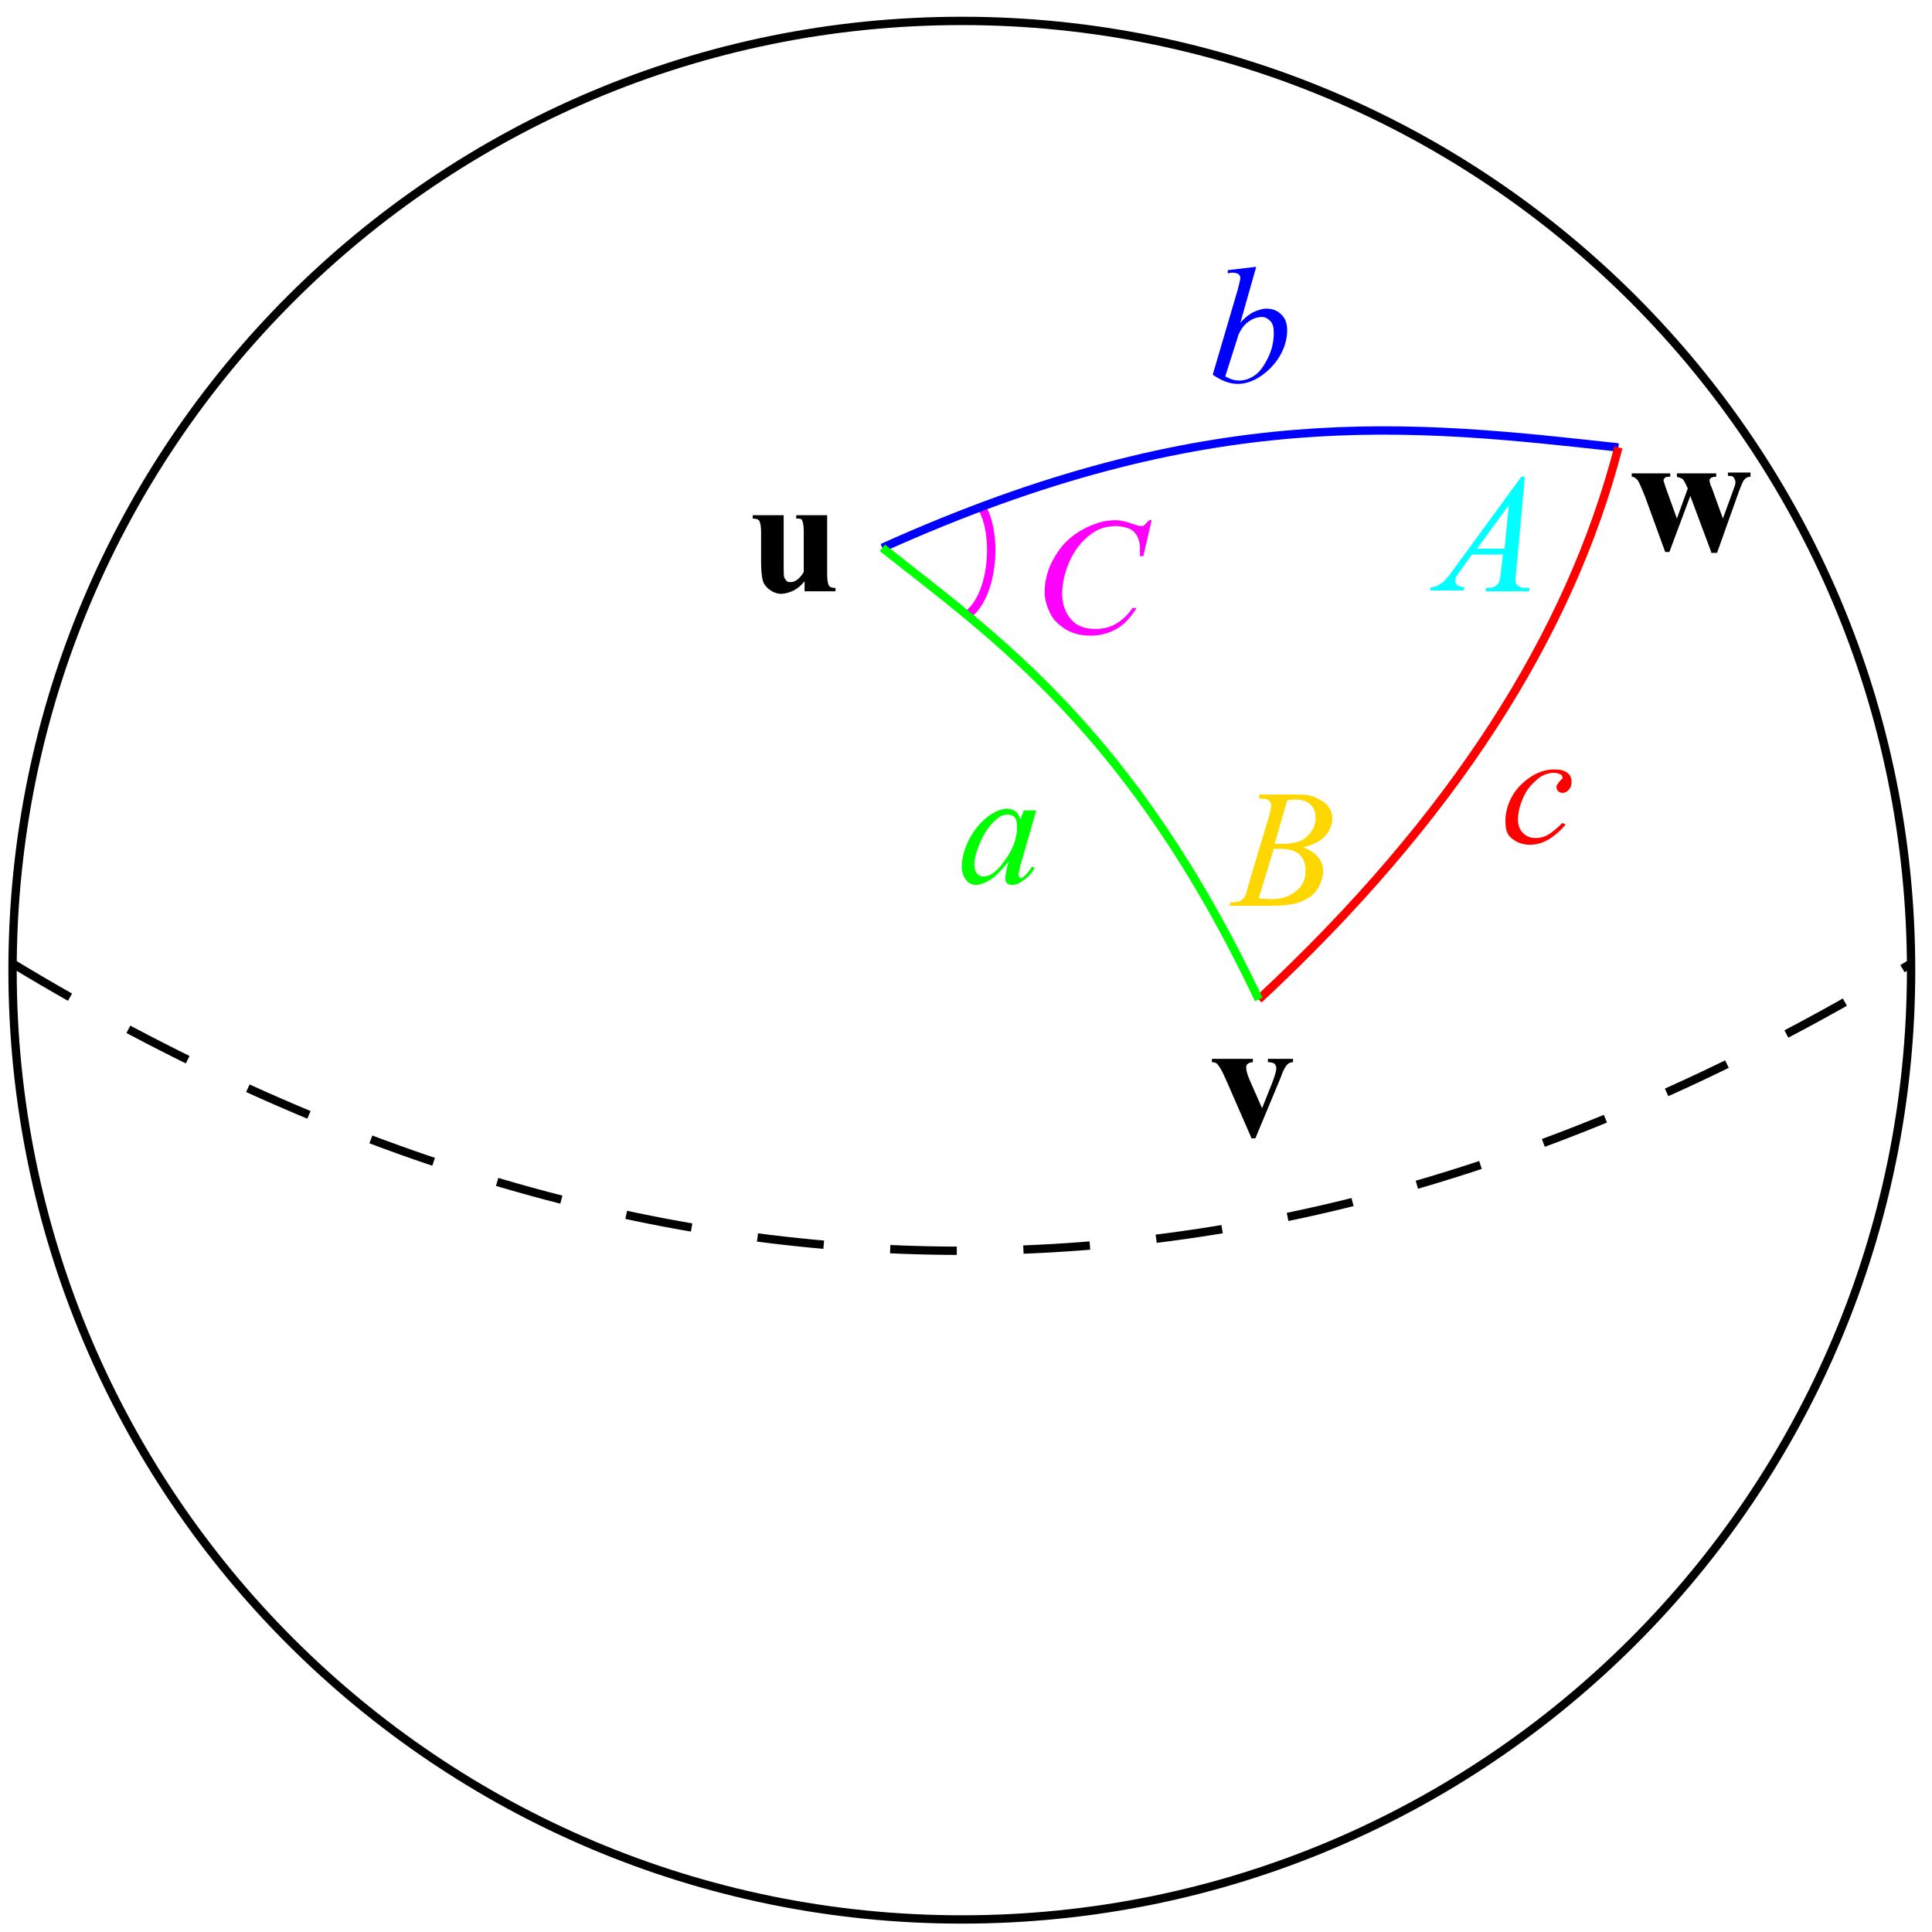
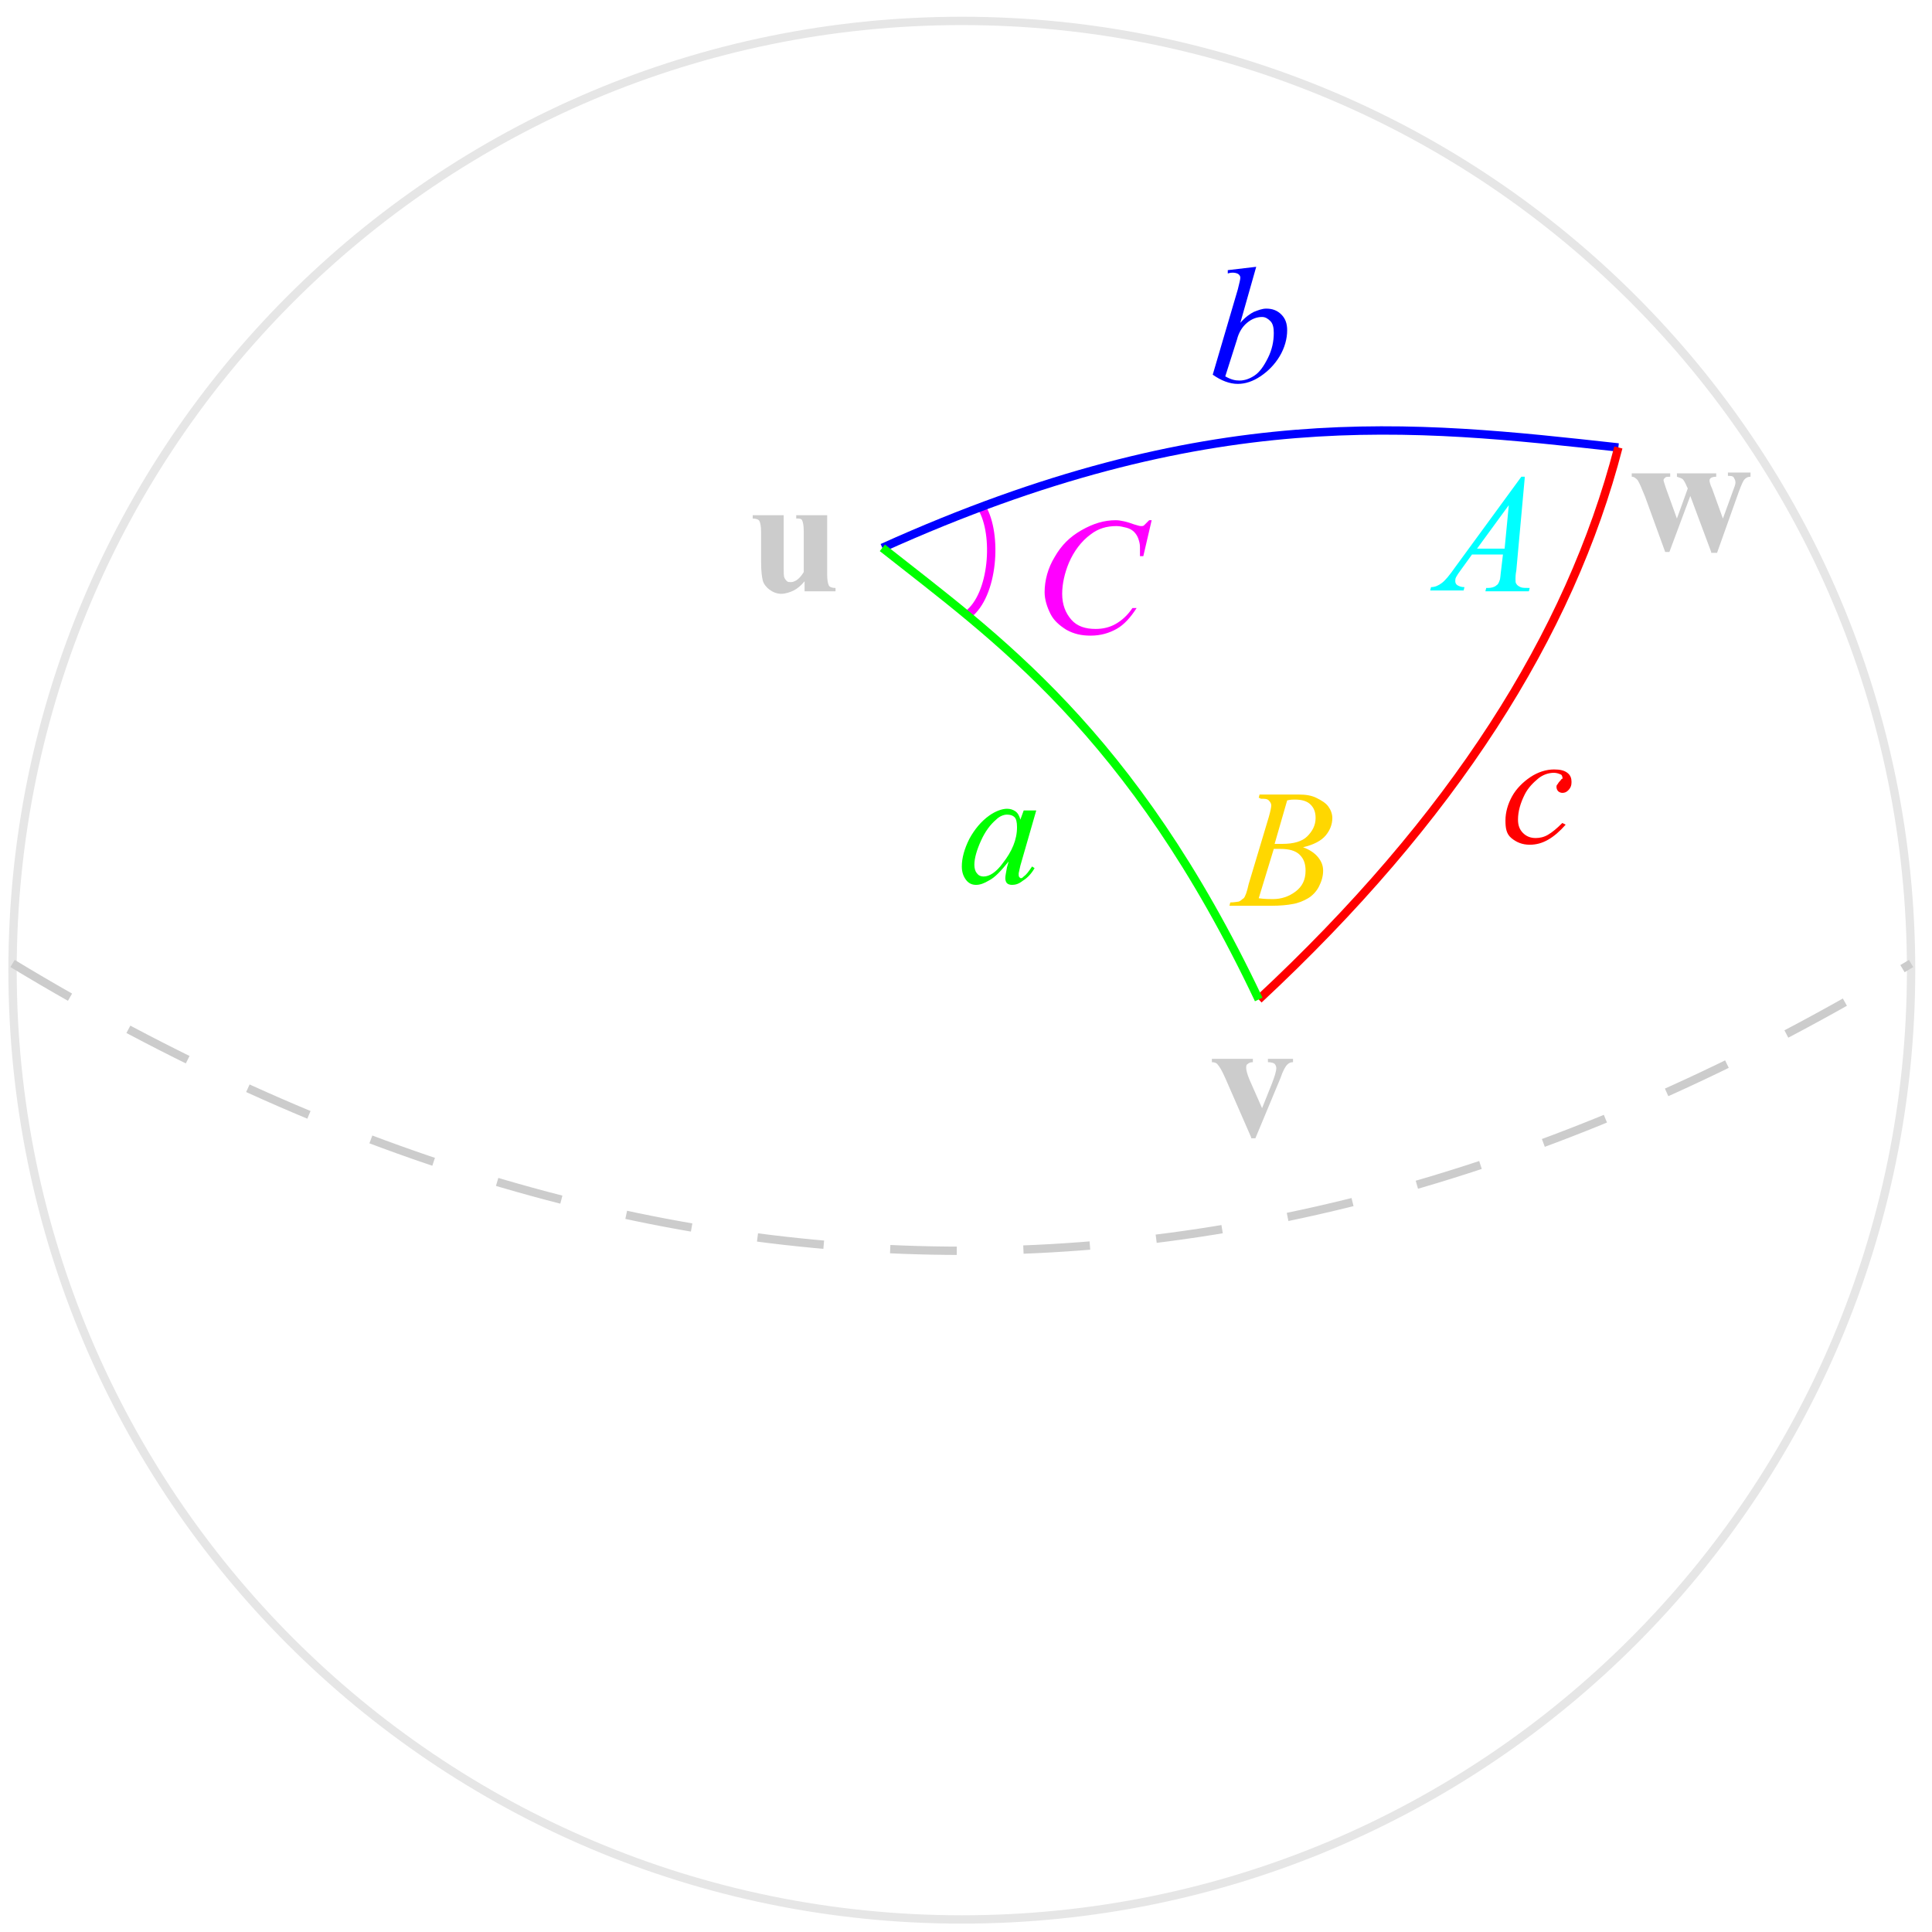
<svg xmlns="http://www.w3.org/2000/svg" version="1.1" id="svg2229" x="0px" y="0px" width="231px" height="231px" viewBox="0 0 231 231" style="enable-background:new 0 0 231 231;" xml:space="preserve">
-   <style type="text/css">
+   <style type="text/css" id="style1">
	.st0{fill:none;stroke:#000000;stroke-width:0.997;}
	.st1{fill:none;stroke:#000000;stroke-width:0.996;stroke-dasharray:7.966,7.966;}
	.st2{enable-background:new    ;}
	.st3{fill:#00FF00;}
	.st4{fill:#00FFFF;}
	.st5{fill:#0000FF;}
	.st6{fill:#FFD700;}
	.st7{fill:#FF0000;}
	.st8{fill:none;stroke:#FF00FF;}
	.st9{fill:none;stroke:#0000FF;}
	.st10{fill:none;stroke:#FF0000;}
	.st11{fill:none;stroke:#00FF00;}
	.st12{fill:#FF00FF;}
</style>
-   <defs>
+   <defs id="defs1">
	
		</defs>
-   <path id="path2238" class="st0" d="M228.5,116c0,62.7-50.8,113.5-113.5,113.5S1.5,178.7,1.5,116S52.3,2.5,115,2.5  S228.5,53.3,228.5,116L228.5,116z" />
-   <path id="path4187" class="st1" d="M1.5,115.2c75.7,45.8,151.3,45.8,227,0" />
-   <g class="st2">
-     <path d="M98.9,61.6v7.1c0,0.7,0.1,1.1,0.2,1.3s0.4,0.3,0.8,0.3v0.4h-3.7v-1.2c-0.4,0.5-0.9,0.9-1.3,1.1S93.9,71,93.4,71   c-0.5,0-1-0.2-1.4-0.5s-0.7-0.7-0.8-1.1S91,68.3,91,67.2v-3.6c0-0.7-0.1-1.1-0.2-1.3S90.4,62,90,62v-0.4h3.7v6.2   c0,0.7,0,1.1,0.1,1.3s0.2,0.3,0.3,0.4s0.3,0.1,0.5,0.1c0.2,0,0.4-0.1,0.6-0.2c0.3-0.2,0.6-0.5,0.9-1v-4.9c0-0.7-0.1-1.1-0.2-1.3   S95.6,62,95.2,62v-0.4H98.9z" />
+   <path id="path2238" class="st0" d="M228.5,116c0,62.7-50.8,113.5-113.5,113.5S1.5,178.7,1.5,116S52.3,2.5,115,2.5  S228.5,53.3,228.5,116L228.5,116z" style="stroke:#e6e6e6" />
+   <path id="path4187" class="st1" d="M1.5,115.2c75.7,45.8,151.3,45.8,227,0" style="stroke:#cccccc" />
+   <g class="st2" id="g1" style="fill:#cccccc">
+     <path d="M98.9,61.6v7.1c0,0.7,0.1,1.1,0.2,1.3s0.4,0.3,0.8,0.3v0.4h-3.7v-1.2c-0.4,0.5-0.9,0.9-1.3,1.1S93.9,71,93.4,71   c-0.5,0-1-0.2-1.4-0.5s-0.7-0.7-0.8-1.1S91,68.3,91,67.2v-3.6c0-0.7-0.1-1.1-0.2-1.3S90.4,62,90,62v-0.4h3.7v6.2   c0,0.7,0,1.1,0.1,1.3s0.2,0.3,0.3,0.4s0.3,0.1,0.5,0.1c0.2,0,0.4-0.1,0.6-0.2c0.3-0.2,0.6-0.5,0.9-1v-4.9c0-0.7-0.1-1.1-0.2-1.3   S95.6,62,95.2,62v-0.4H98.9z" id="path1" style="fill:#cccccc" />
  </g>
-   <g class="st2">
-     <path d="M204.6,66l-2.5-6.7l-2.5,6.7h-0.5l-2.4-6.6c-0.4-1-0.7-1.7-0.9-2c-0.2-0.2-0.4-0.4-0.7-0.4v-0.4h4.6V57   c-0.3,0-0.5,0-0.6,0.1s-0.2,0.2-0.2,0.3c0,0.1,0.1,0.4,0.3,1l1.3,3.6l1.3-3.6l-0.1-0.2c-0.2-0.5-0.4-0.8-0.5-0.9s-0.4-0.2-0.7-0.3   v-0.4h4.7V57c-0.4,0-0.6,0.1-0.7,0.2s-0.1,0.2-0.1,0.3c0,0.1,0.1,0.5,0.3,0.9l1.3,3.6l1.2-3.3c0.2-0.5,0.3-0.8,0.3-1   c0-0.3-0.1-0.4-0.2-0.6s-0.4-0.2-0.7-0.2v-0.4h2.7V57c-0.3,0-0.5,0.1-0.7,0.3s-0.4,0.7-0.7,1.5l-2.6,7.3H204.6z" />
+   <g class="st2" id="g2">
+     <path d="M204.6,66l-2.5-6.7l-2.5,6.7h-0.5l-2.4-6.6c-0.4-1-0.7-1.7-0.9-2c-0.2-0.2-0.4-0.4-0.7-0.4v-0.4h4.6V57   c-0.3,0-0.5,0-0.6,0.1s-0.2,0.2-0.2,0.3c0,0.1,0.1,0.4,0.3,1l1.3,3.6l1.3-3.6l-0.1-0.2c-0.2-0.5-0.4-0.8-0.5-0.9s-0.4-0.2-0.7-0.3   v-0.4h4.7V57c-0.4,0-0.6,0.1-0.7,0.2s-0.1,0.2-0.1,0.3c0,0.1,0.1,0.5,0.3,0.9l1.3,3.6l1.2-3.3c0.2-0.5,0.3-0.8,0.3-1   c0-0.3-0.1-0.4-0.2-0.6s-0.4-0.2-0.7-0.2v-0.4h2.7V57c-0.3,0-0.5,0.1-0.7,0.3s-0.4,0.7-0.7,1.5l-2.6,7.3H204.6z" id="path2" style="stroke:none;fill:#cccccc" />
  </g>
-   <g class="st2">
-     <path d="M149.6,136l-3.1-7.1c-0.4-0.9-0.7-1.4-0.9-1.6c-0.1-0.2-0.4-0.3-0.7-0.3v-0.4h4.9v0.4c-0.3,0-0.5,0.1-0.6,0.2   c-0.2,0.1-0.2,0.3-0.2,0.5c0,0.2,0.1,0.7,0.4,1.4l1.5,3.4l1.2-3c0.3-0.8,0.5-1.4,0.5-1.8c0-0.2-0.1-0.4-0.2-0.5s-0.4-0.2-0.8-0.2   v-0.4h3v0.4c-0.3,0-0.5,0.1-0.7,0.3c-0.2,0.2-0.5,0.7-0.8,1.6l-3,7.2H149.6z" />
+   <g class="st2" id="g3" style="fill:#cccccc">
+     <path d="M149.6,136l-3.1-7.1c-0.4-0.9-0.7-1.4-0.9-1.6c-0.1-0.2-0.4-0.3-0.7-0.3v-0.4h4.9v0.4c-0.3,0-0.5,0.1-0.6,0.2   c-0.2,0.1-0.2,0.3-0.2,0.5c0,0.2,0.1,0.7,0.4,1.4l1.5,3.4l1.2-3c0.3-0.8,0.5-1.4,0.5-1.8c0-0.2-0.1-0.4-0.2-0.5s-0.4-0.2-0.8-0.2   v-0.4h3v0.4c-0.3,0-0.5,0.1-0.7,0.3c-0.2,0.2-0.5,0.7-0.8,1.6l-3,7.2H149.6z" id="path3" style="stroke:none;fill:#cccccc" />
  </g>
-   <g class="st2">
-     <path class="st3" d="M123.9,96.9l-1.9,6.6l-0.2,0.9c0,0.1,0,0.2,0,0.2c0,0.1,0,0.2,0.1,0.3c0.1,0.1,0.1,0.1,0.2,0.1   c0.1,0,0.2-0.1,0.3-0.2c0.3-0.2,0.6-0.6,1-1.2l0.3,0.2c-0.4,0.7-0.9,1.2-1.4,1.5c-0.5,0.4-0.9,0.5-1.3,0.5c-0.3,0-0.5-0.1-0.6-0.2   c-0.1-0.1-0.2-0.3-0.2-0.6c0-0.3,0.1-0.7,0.2-1.3l0.2-0.7c-0.9,1.1-1.6,1.9-2.4,2.3c-0.5,0.3-1,0.5-1.5,0.5c-0.5,0-0.9-0.2-1.2-0.6   s-0.5-0.9-0.5-1.6c0-1,0.3-2.1,0.9-3.3c0.6-1.1,1.4-2.1,2.4-2.8c0.7-0.5,1.5-0.8,2.1-0.8c0.4,0,0.7,0.1,1,0.3s0.5,0.6,0.6,1   l0.4-1.1L123.9,96.9z M120.4,97.4c-0.4,0-0.9,0.2-1.3,0.6c-0.7,0.6-1.3,1.4-1.8,2.5s-0.8,2.1-0.8,2.9c0,0.4,0.1,0.8,0.3,1   c0.2,0.3,0.5,0.4,0.8,0.4c0.7,0,1.5-0.5,2.3-1.6c1.1-1.4,1.7-2.8,1.7-4.3c0-0.6-0.1-1-0.3-1.2S120.8,97.4,120.4,97.4z" />
+   <g class="st2" id="g4">
+     <path class="st3" d="M123.9,96.9l-1.9,6.6l-0.2,0.9c0,0.1,0,0.2,0,0.2c0,0.1,0,0.2,0.1,0.3c0.1,0.1,0.1,0.1,0.2,0.1   c0.1,0,0.2-0.1,0.3-0.2c0.3-0.2,0.6-0.6,1-1.2l0.3,0.2c-0.4,0.7-0.9,1.2-1.4,1.5c-0.5,0.4-0.9,0.5-1.3,0.5c-0.3,0-0.5-0.1-0.6-0.2   c-0.1-0.1-0.2-0.3-0.2-0.6c0-0.3,0.1-0.7,0.2-1.3l0.2-0.7c-0.9,1.1-1.6,1.9-2.4,2.3c-0.5,0.3-1,0.5-1.5,0.5c-0.5,0-0.9-0.2-1.2-0.6   s-0.5-0.9-0.5-1.6c0-1,0.3-2.1,0.9-3.3c0.6-1.1,1.4-2.1,2.4-2.8c0.7-0.5,1.5-0.8,2.1-0.8c0.4,0,0.7,0.1,1,0.3s0.5,0.6,0.6,1   l0.4-1.1L123.9,96.9z M120.4,97.4c-0.4,0-0.9,0.2-1.3,0.6c-0.7,0.6-1.3,1.4-1.8,2.5s-0.8,2.1-0.8,2.9c0,0.4,0.1,0.8,0.3,1   c0.2,0.3,0.5,0.4,0.8,0.4c0.7,0,1.5-0.5,2.3-1.6c1.1-1.4,1.7-2.8,1.7-4.3c0-0.6-0.1-1-0.3-1.2S120.8,97.4,120.4,97.4z" id="path4" />
  </g>
-   <g class="st2">
-     <path class="st4" d="M182.3,57.2l-1,11c-0.1,0.5-0.1,0.9-0.1,1c0,0.3,0,0.5,0.1,0.6c0.1,0.2,0.3,0.3,0.5,0.4   c0.2,0.1,0.6,0.1,1.1,0.1l-0.1,0.4h-5.2l0.1-0.4h0.2c0.4,0,0.8-0.1,1-0.3c0.2-0.1,0.3-0.3,0.4-0.6c0.1-0.2,0.1-0.7,0.2-1.4l0.2-1.7   H176l-1.3,1.8c-0.3,0.4-0.5,0.7-0.6,0.9s-0.1,0.3-0.1,0.5c0,0.2,0.1,0.4,0.3,0.5c0.2,0.1,0.4,0.2,0.8,0.2l-0.1,0.4H171l0.1-0.4   c0.5,0,0.9-0.2,1.3-0.5c0.4-0.3,0.9-0.9,1.6-1.9l7.9-10.8H182.3z M180.4,60.4l-3.8,5.2h3.3L180.4,60.4z" />
+   <g class="st2" id="g5">
+     <path class="st4" d="M182.3,57.2l-1,11c-0.1,0.5-0.1,0.9-0.1,1c0,0.3,0,0.5,0.1,0.6c0.1,0.2,0.3,0.3,0.5,0.4   c0.2,0.1,0.6,0.1,1.1,0.1l-0.1,0.4h-5.2l0.1-0.4h0.2c0.4,0,0.8-0.1,1-0.3c0.2-0.1,0.3-0.3,0.4-0.6c0.1-0.2,0.1-0.7,0.2-1.4l0.2-1.7   H176l-1.3,1.8c-0.3,0.4-0.5,0.7-0.6,0.9s-0.1,0.3-0.1,0.5c0,0.2,0.1,0.4,0.3,0.5c0.2,0.1,0.4,0.2,0.8,0.2l-0.1,0.4H171l0.1-0.4   c0.5,0,0.9-0.2,1.3-0.5c0.4-0.3,0.9-0.9,1.6-1.9l7.9-10.8H182.3z M180.4,60.4l-3.8,5.2h3.3L180.4,60.4z" id="path5" />
  </g>
-   <g class="st2">
-     <path class="st5" d="M150.2,31.9l-1.9,6.7c0.6-0.7,1.2-1.1,1.6-1.3c0.5-0.2,1-0.4,1.5-0.4c0.7,0,1.3,0.2,1.8,0.7   c0.5,0.5,0.7,1.1,0.7,1.9c0,1-0.3,2.1-0.9,3.1c-0.6,1-1.4,1.8-2.3,2.4c-0.9,0.6-1.8,0.9-2.7,0.9c-1,0-2-0.4-3-1.1l3-10.2   c0.2-0.8,0.3-1.2,0.3-1.4c0-0.2-0.1-0.3-0.2-0.4c-0.1-0.1-0.4-0.2-0.7-0.2c-0.1,0-0.3,0-0.6,0.1v-0.4L150.2,31.9z M146.5,45   c0.7,0.4,1.2,0.5,1.7,0.5c0.6,0,1.2-0.2,1.8-0.6s1.1-1.1,1.6-2.1c0.5-1,0.7-2,0.7-3c0-0.6-0.1-1.1-0.4-1.4c-0.3-0.3-0.6-0.5-1-0.5   c-0.6,0-1.2,0.2-1.8,0.7c-0.6,0.5-1,1.2-1.2,2L146.5,45z" />
+   <g class="st2" id="g6">
+     <path class="st5" d="M150.2,31.9l-1.9,6.7c0.6-0.7,1.2-1.1,1.6-1.3c0.5-0.2,1-0.4,1.5-0.4c0.7,0,1.3,0.2,1.8,0.7   c0.5,0.5,0.7,1.1,0.7,1.9c0,1-0.3,2.1-0.9,3.1c-0.6,1-1.4,1.8-2.3,2.4c-0.9,0.6-1.8,0.9-2.7,0.9c-1,0-2-0.4-3-1.1l3-10.2   c0.2-0.8,0.3-1.2,0.3-1.4c0-0.2-0.1-0.3-0.2-0.4c-0.1-0.1-0.4-0.2-0.7-0.2c-0.1,0-0.3,0-0.6,0.1v-0.4L150.2,31.9z M146.5,45   c0.7,0.4,1.2,0.5,1.7,0.5c0.6,0,1.2-0.2,1.8-0.6s1.1-1.1,1.6-2.1c0.5-1,0.7-2,0.7-3c0-0.6-0.1-1.1-0.4-1.4c-0.3-0.3-0.6-0.5-1-0.5   c-0.6,0-1.2,0.2-1.8,0.7c-0.6,0.5-1,1.2-1.2,2L146.5,45z" id="path6" />
  </g>
-   <g class="st2">
-     <path class="st6" d="M150.5,95.4l0.1-0.4h4.7c0.8,0,1.5,0.1,2.1,0.4s1.1,0.6,1.4,1s0.5,0.9,0.5,1.4c0,0.8-0.3,1.5-0.8,2.1   s-1.4,1.1-2.7,1.4c0.8,0.3,1.4,0.7,1.8,1.2s0.6,1,0.6,1.6c0,0.7-0.2,1.3-0.5,1.9s-0.8,1.1-1.3,1.4s-1.2,0.6-1.9,0.7   c-0.5,0.1-1.4,0.2-2.5,0.2H147l0.1-0.4c0.5,0,0.9-0.1,1-0.1c0.3-0.1,0.4-0.3,0.6-0.4c0.2-0.2,0.4-0.8,0.6-1.7l2.4-8   c0.2-0.7,0.3-1.2,0.3-1.4c0-0.2-0.1-0.4-0.3-0.6s-0.5-0.2-1-0.2C150.7,95.4,150.6,95.4,150.5,95.4z M150.5,107.4   c0.7,0.1,1.3,0.1,1.7,0.1c1,0,1.9-0.3,2.7-0.9s1.2-1.4,1.2-2.5c0-0.8-0.2-1.4-0.7-1.9s-1.3-0.7-2.3-0.7c-0.2,0-0.5,0-0.8,0   L150.5,107.4z M152.4,100.9c0.4,0,0.7,0,0.9,0c1.4,0,2.4-0.3,3-0.9s1-1.3,1-2.2c0-0.7-0.2-1.2-0.6-1.6s-1-0.6-1.9-0.6   c-0.2,0-0.5,0-0.9,0.1L152.4,100.9z" />
+   <g class="st2" id="g7">
+     <path class="st6" d="M150.5,95.4l0.1-0.4h4.7c0.8,0,1.5,0.1,2.1,0.4s1.1,0.6,1.4,1s0.5,0.9,0.5,1.4c0,0.8-0.3,1.5-0.8,2.1   s-1.4,1.1-2.7,1.4c0.8,0.3,1.4,0.7,1.8,1.2s0.6,1,0.6,1.6c0,0.7-0.2,1.3-0.5,1.9s-0.8,1.1-1.3,1.4s-1.2,0.6-1.9,0.7   c-0.5,0.1-1.4,0.2-2.5,0.2H147l0.1-0.4c0.5,0,0.9-0.1,1-0.1c0.3-0.1,0.4-0.3,0.6-0.4c0.2-0.2,0.4-0.8,0.6-1.7l2.4-8   c0.2-0.7,0.3-1.2,0.3-1.4c0-0.2-0.1-0.4-0.3-0.6s-0.5-0.2-1-0.2C150.7,95.4,150.6,95.4,150.5,95.4z M150.5,107.4   c0.7,0.1,1.3,0.1,1.7,0.1c1,0,1.9-0.3,2.7-0.9s1.2-1.4,1.2-2.5c0-0.8-0.2-1.4-0.7-1.9s-1.3-0.7-2.3-0.7c-0.2,0-0.5,0-0.8,0   L150.5,107.4z M152.4,100.9c0.4,0,0.7,0,0.9,0c1.4,0,2.4-0.3,3-0.9s1-1.3,1-2.2c0-0.7-0.2-1.2-0.6-1.6s-1-0.6-1.9-0.6   c-0.2,0-0.5,0-0.9,0.1L152.4,100.9z" id="path7" />
  </g>
-   <g class="st2">
-     <path class="st7" d="M187.2,98.6c-0.7,0.8-1.4,1.4-2.1,1.8s-1.4,0.6-2.2,0.6c-0.9,0-1.6-0.3-2.2-0.8S180,99,180,98.1   c0-1,0.3-2,0.8-2.9s1.3-1.7,2.2-2.3s1.9-0.9,2.8-0.9c0.7,0,1.2,0.1,1.6,0.4s0.5,0.7,0.5,1.1c0,0.4-0.1,0.7-0.4,1   c-0.2,0.2-0.4,0.3-0.7,0.3c-0.2,0-0.4-0.1-0.5-0.2s-0.2-0.3-0.2-0.5c0-0.1,0-0.2,0.1-0.3s0.1-0.2,0.3-0.4s0.2-0.3,0.3-0.3   s0-0.1,0-0.2c0-0.1-0.1-0.3-0.2-0.3c-0.2-0.1-0.5-0.2-0.8-0.2c-0.6,0-1.3,0.2-1.9,0.7s-1.2,1.1-1.6,1.9c-0.5,1-0.8,2-0.8,3   c0,0.7,0.2,1.2,0.6,1.6s0.9,0.6,1.5,0.6c0.5,0,1-0.1,1.5-0.4s1-0.7,1.7-1.4L187.2,98.6z" />
+   <g class="st2" id="g8">
+     <path class="st7" d="M187.2,98.6c-0.7,0.8-1.4,1.4-2.1,1.8s-1.4,0.6-2.2,0.6c-0.9,0-1.6-0.3-2.2-0.8S180,99,180,98.1   c0-1,0.3-2,0.8-2.9s1.3-1.7,2.2-2.3s1.9-0.9,2.8-0.9c0.7,0,1.2,0.1,1.6,0.4s0.5,0.7,0.5,1.1c0,0.4-0.1,0.7-0.4,1   c-0.2,0.2-0.4,0.3-0.7,0.3c-0.2,0-0.4-0.1-0.5-0.2s-0.2-0.3-0.2-0.5c0-0.1,0-0.2,0.1-0.3s0.1-0.2,0.3-0.4s0.2-0.3,0.3-0.3   s0-0.1,0-0.2c0-0.1-0.1-0.3-0.2-0.3c-0.2-0.1-0.5-0.2-0.8-0.2c-0.6,0-1.3,0.2-1.9,0.7s-1.2,1.1-1.6,1.9c-0.5,1-0.8,2-0.8,3   c0,0.7,0.2,1.2,0.6,1.6s0.9,0.6,1.5,0.6c0.5,0,1-0.1,1.5-0.4s1-0.7,1.7-1.4L187.2,98.6z" id="path8" />
  </g>
  <path id="path13919" class="st8" d="M117.4,60.7c1.9,3.2,1.4,10.5-1.7,12.8" />
  <path id="path8099" class="st9" d="M105.5,65.5c39-17.6,63.4-14.7,88-12" />
  <path id="path8101" class="st10" d="M193.5,53.5c-5.8,22.4-19.8,44.4-43,66" />
  <path id="path8103" class="st11" d="M150.5,119.5c-15.2-32.1-31.6-43.4-45-54" />
-   <g class="st2">
-     <path class="st12" d="M137.7,62.2l-1,4.3h-0.4l0-1.1c0-0.4-0.1-0.7-0.2-1s-0.3-0.6-0.5-0.8s-0.5-0.4-0.9-0.5   c-0.4-0.1-0.8-0.2-1.2-0.2c-1.2,0-2.2,0.3-3.1,1c-1.1,0.8-2,2-2.6,3.4c-0.5,1.2-0.8,2.5-0.8,3.7c0,1.3,0.4,2.3,1.1,3.1   c0.7,0.8,1.7,1.1,2.9,1.1c0.9,0,1.7-0.2,2.4-0.6c0.7-0.4,1.4-1,2-1.9h0.5c-0.7,1.1-1.5,2-2.4,2.5c-0.9,0.5-1.9,0.8-3.1,0.8   c-1.1,0-2-0.2-2.9-0.7c-0.8-0.5-1.5-1.1-1.9-1.9c-0.4-0.8-0.7-1.7-0.7-2.6c0-1.4,0.4-2.9,1.2-4.2c0.8-1.4,1.8-2.4,3.2-3.2   c1.4-0.8,2.7-1.2,4.1-1.2c0.6,0,1.4,0.2,2.2,0.5c0.4,0.1,0.6,0.2,0.8,0.2s0.3,0,0.4-0.1s0.3-0.3,0.6-0.6H137.7z" />
+   <g class="st2" id="g9">
+     <path class="st12" d="M137.7,62.2l-1,4.3h-0.4l0-1.1c0-0.4-0.1-0.7-0.2-1s-0.3-0.6-0.5-0.8s-0.5-0.4-0.9-0.5   c-0.4-0.1-0.8-0.2-1.2-0.2c-1.2,0-2.2,0.3-3.1,1c-1.1,0.8-2,2-2.6,3.4c-0.5,1.2-0.8,2.5-0.8,3.7c0,1.3,0.4,2.3,1.1,3.1   c0.7,0.8,1.7,1.1,2.9,1.1c0.9,0,1.7-0.2,2.4-0.6c0.7-0.4,1.4-1,2-1.9h0.5c-0.7,1.1-1.5,2-2.4,2.5c-0.9,0.5-1.9,0.8-3.1,0.8   c-1.1,0-2-0.2-2.9-0.7c-0.8-0.5-1.5-1.1-1.9-1.9c-0.4-0.8-0.7-1.7-0.7-2.6c0-1.4,0.4-2.9,1.2-4.2c0.8-1.4,1.8-2.4,3.2-3.2   c1.4-0.8,2.7-1.2,4.1-1.2c0.6,0,1.4,0.2,2.2,0.5c0.4,0.1,0.6,0.2,0.8,0.2s0.3,0,0.4-0.1s0.3-0.3,0.6-0.6H137.7z" id="path9" />
  </g>
</svg>
